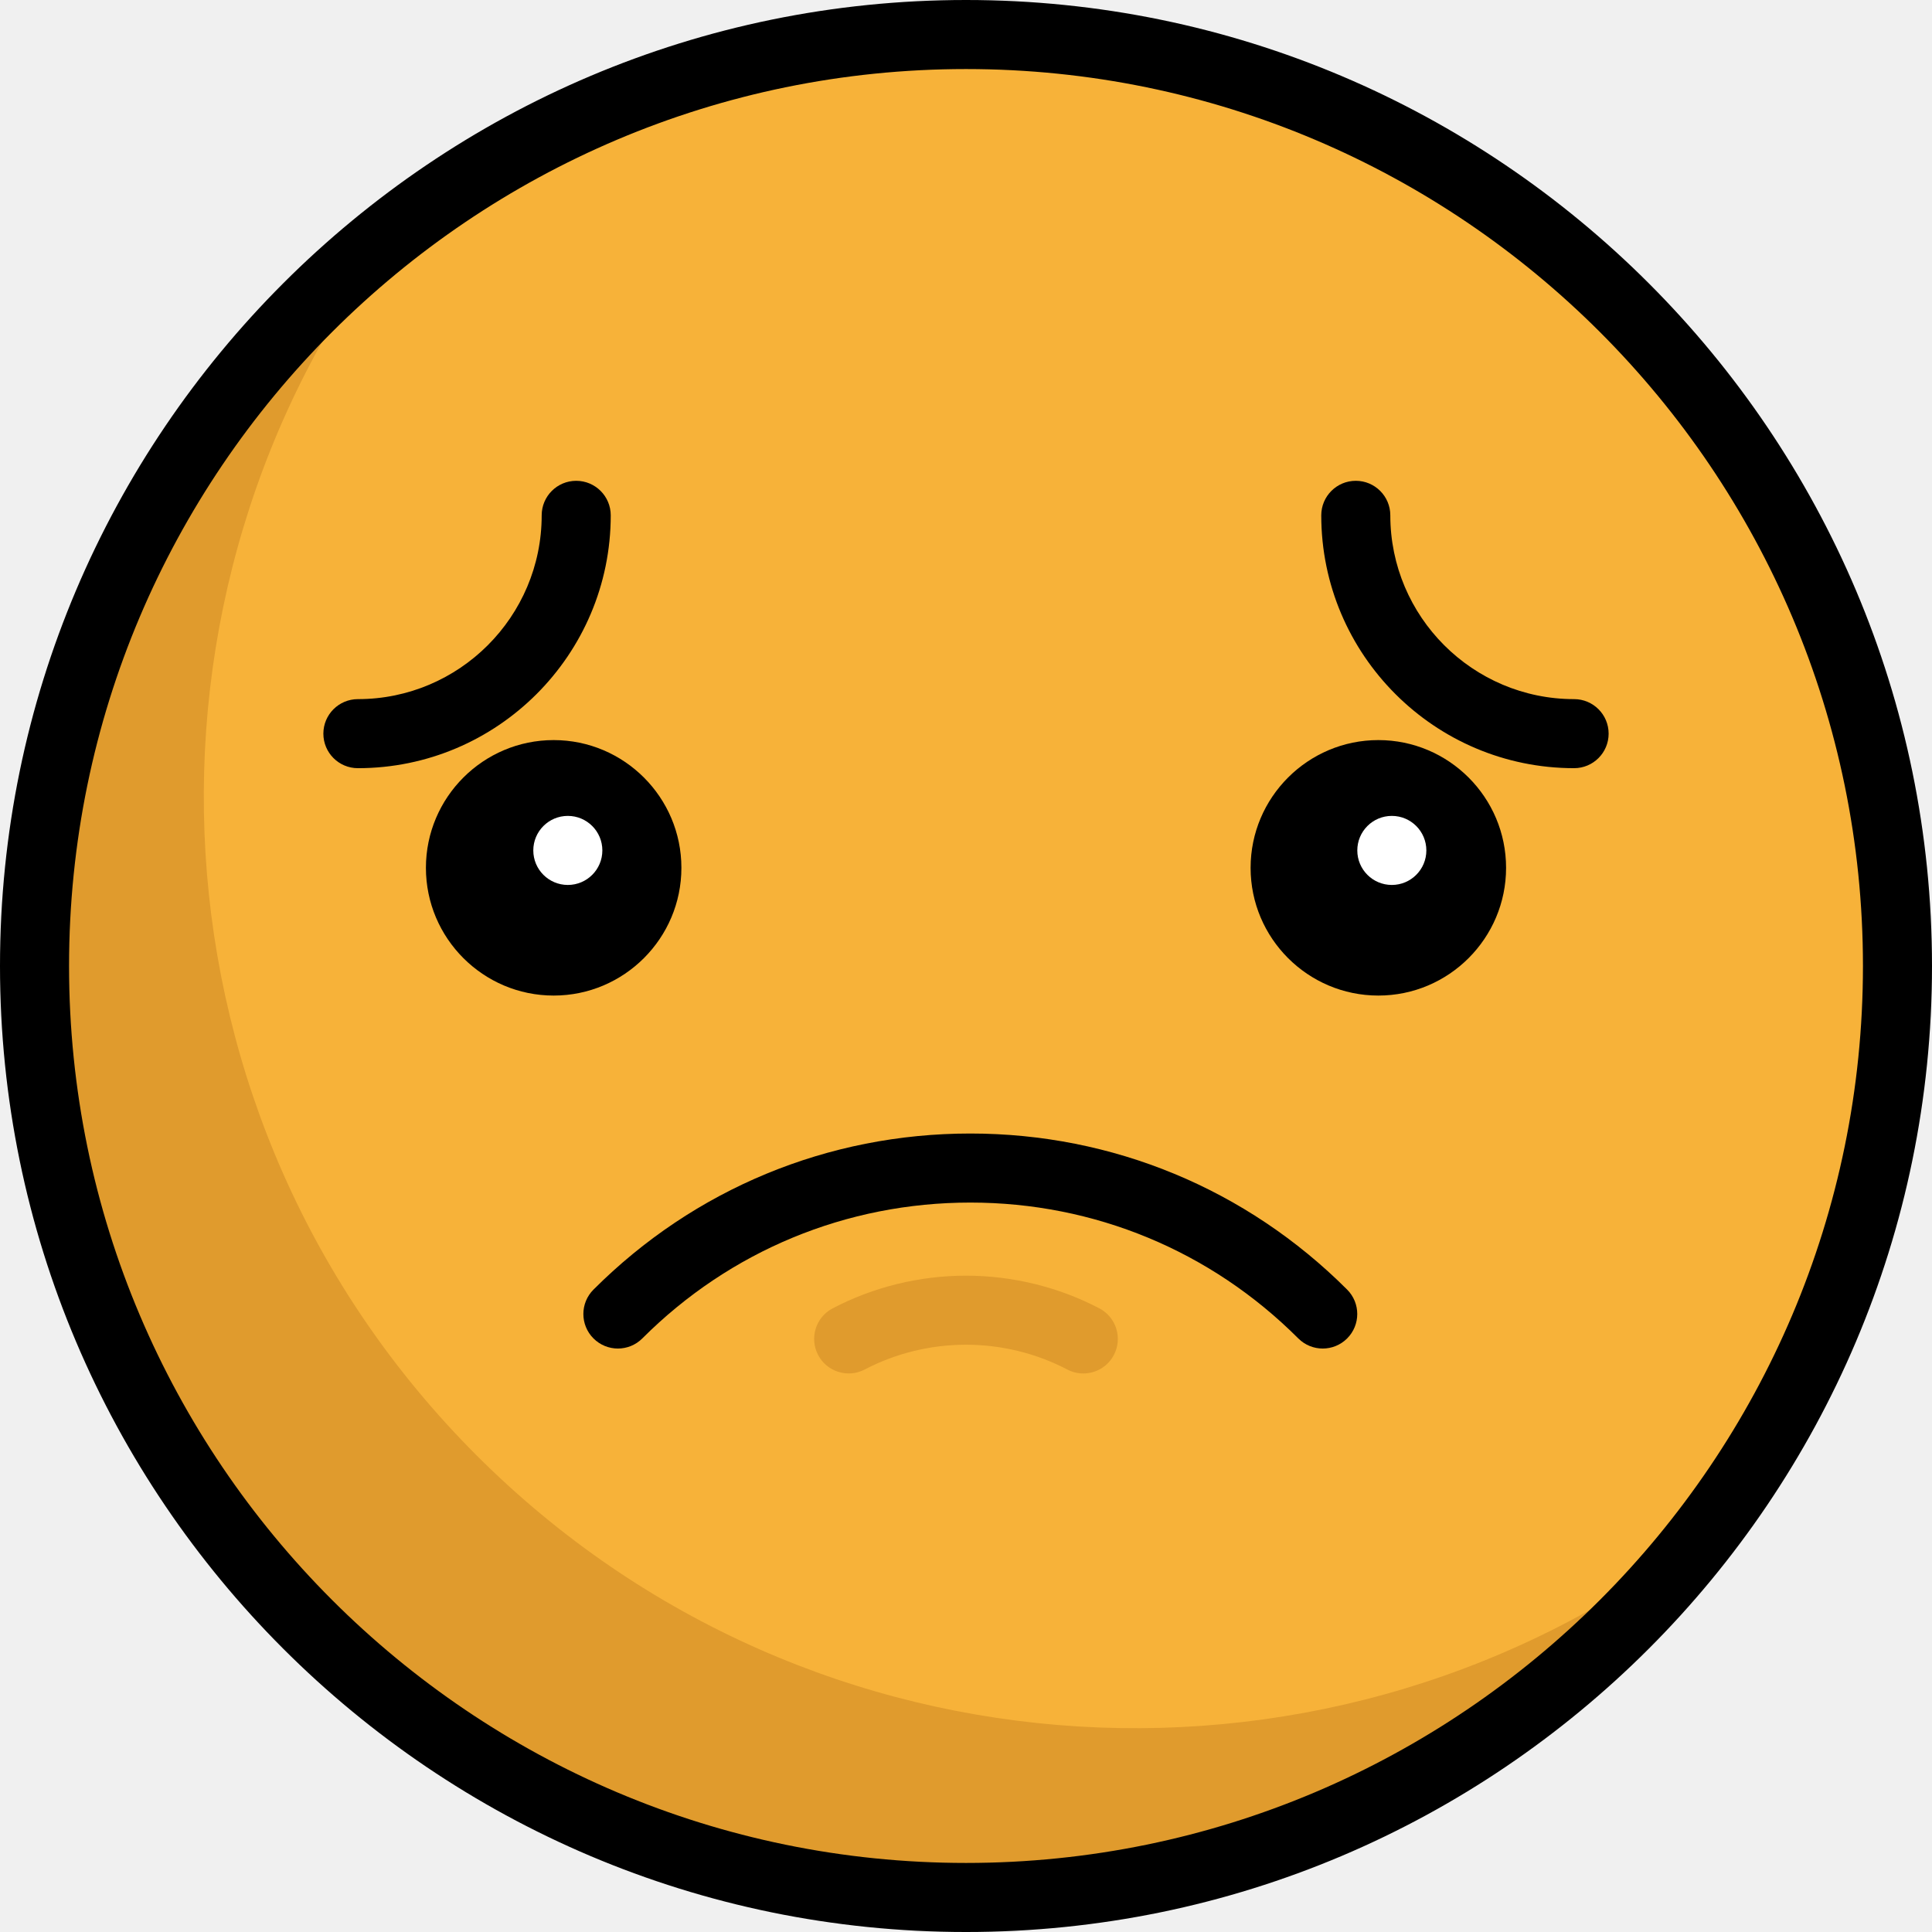
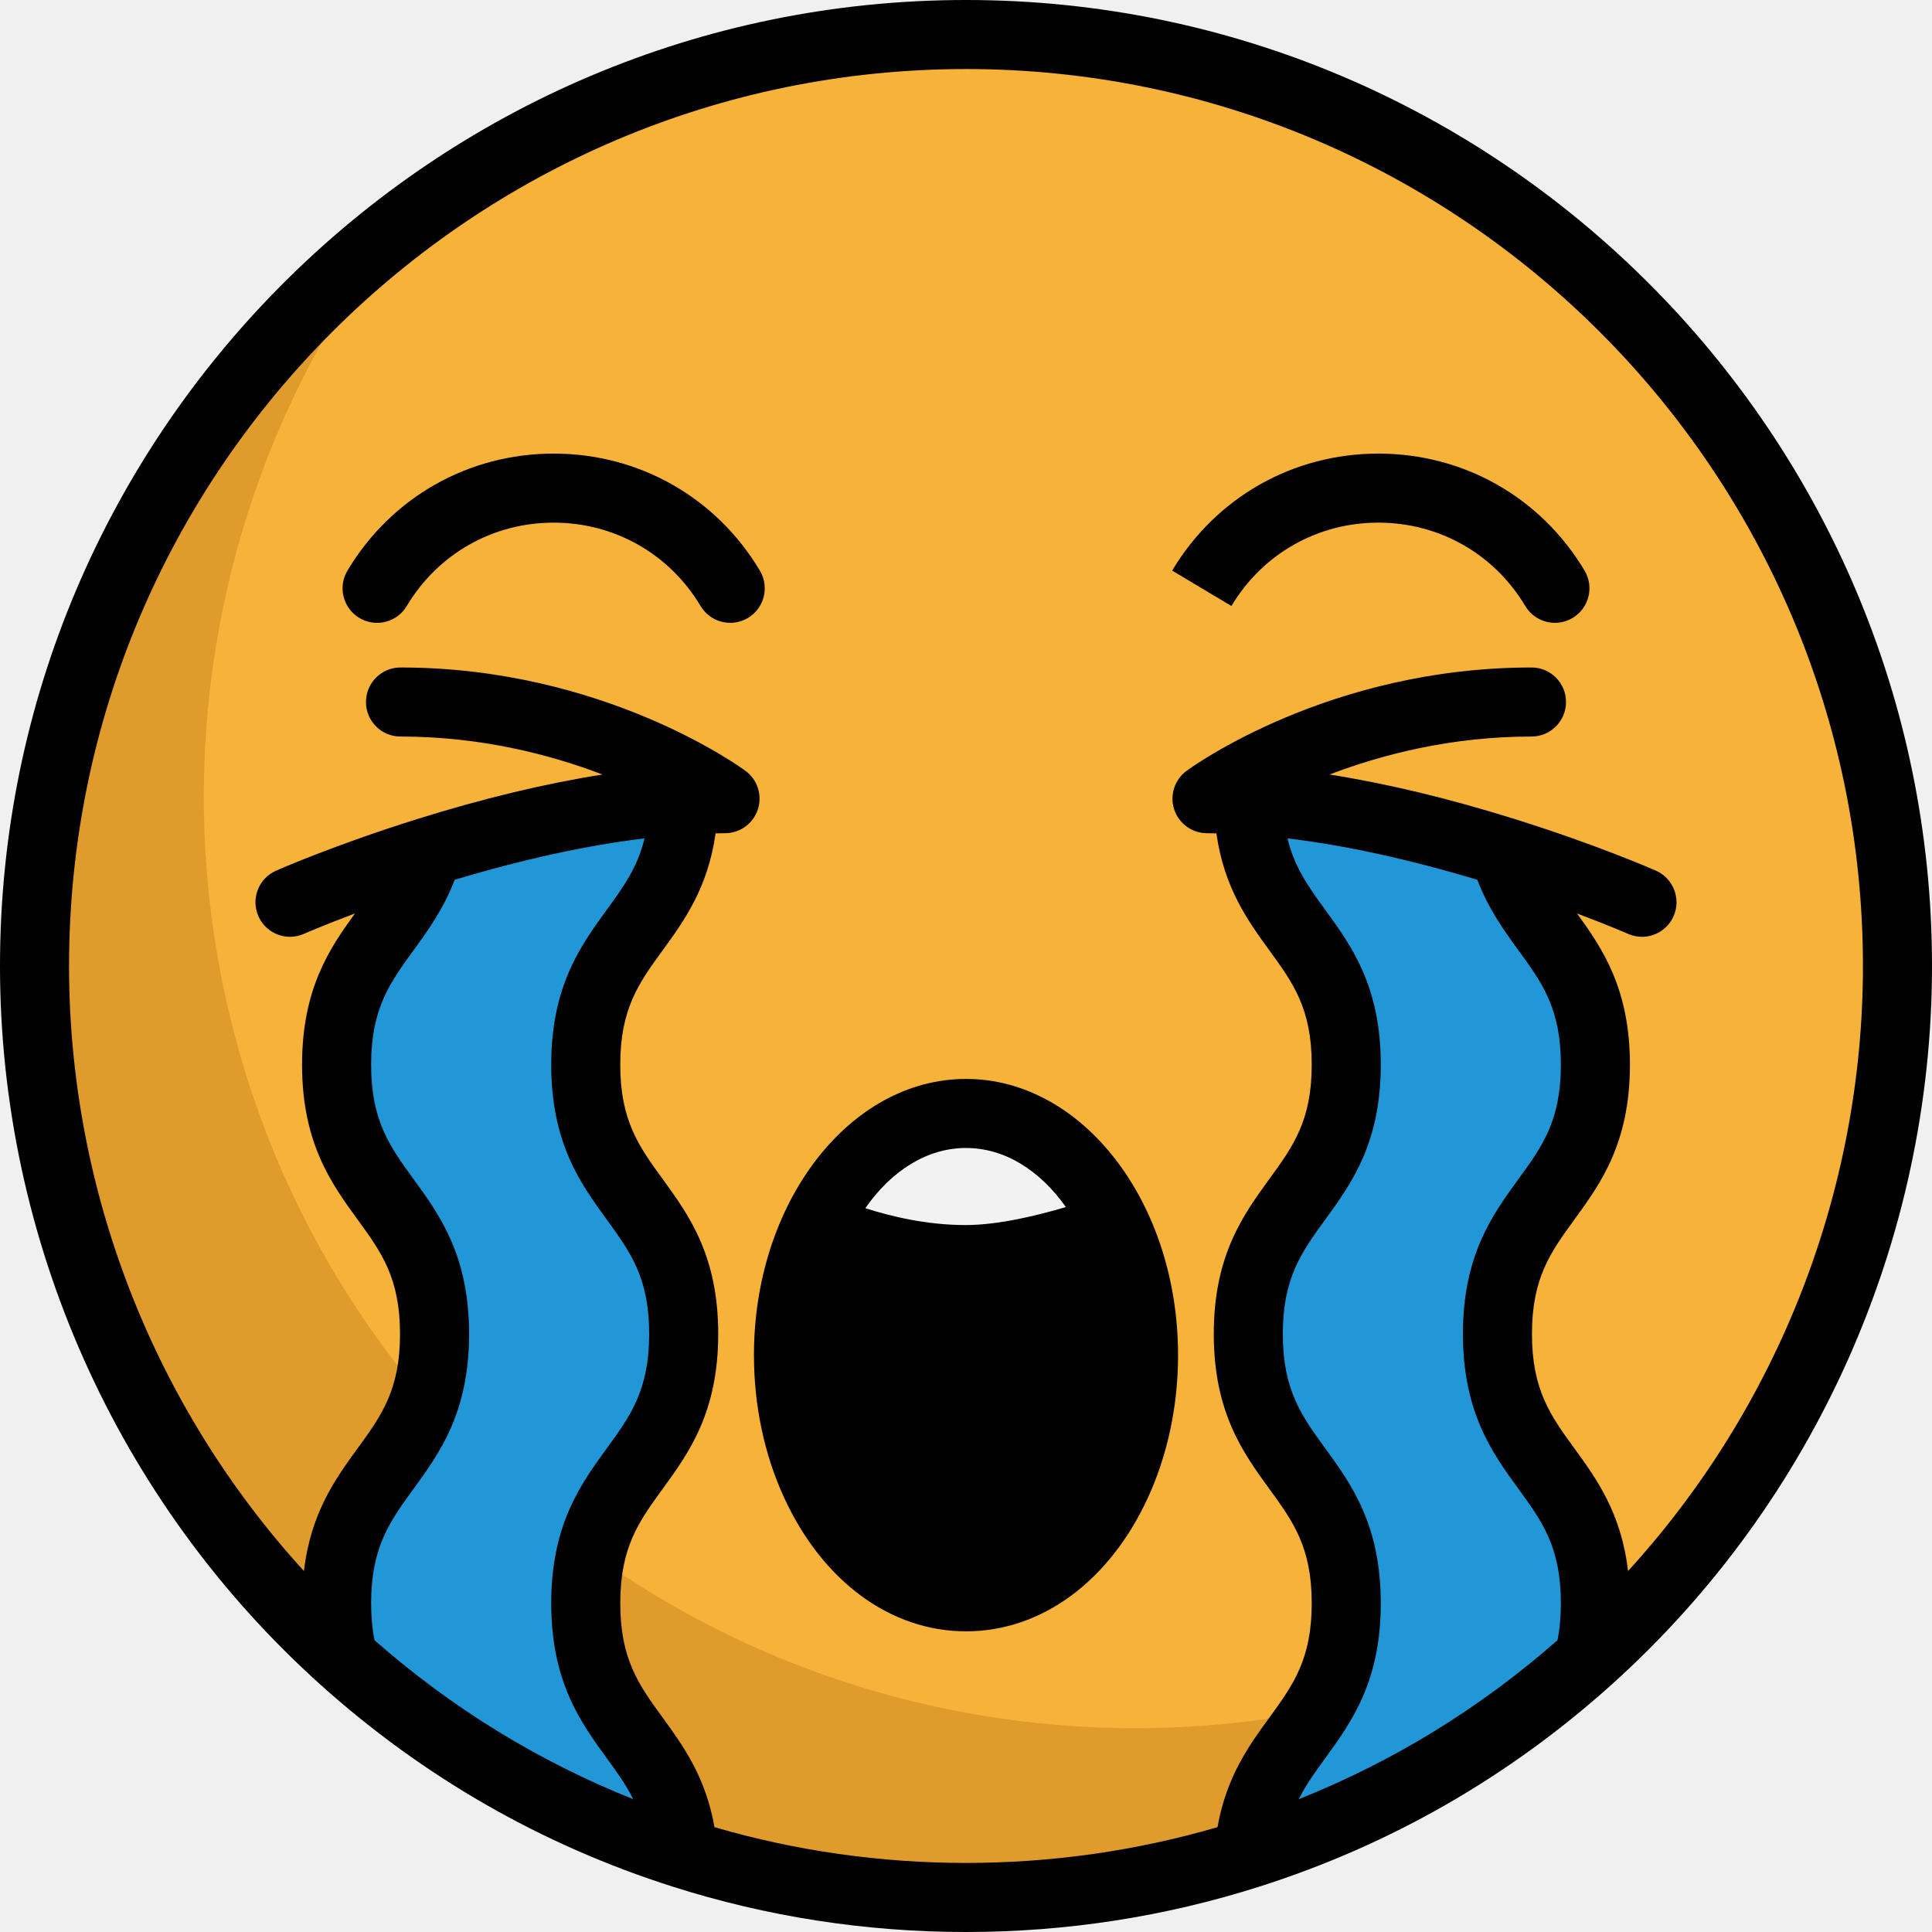
- <svg xmlns="http://www.w3.org/2000/svg" height="800px" width="800px" version="1.1" id="Layer_1" viewBox="0 0 512.001 512.001" xml:space="preserve">
-   <circle style="fill:#F7B239;" cx="256.004" cy="256.004" r="246.855" />
+ <svg xmlns="http://www.w3.org/2000/svg" height="800px" width="800px" version="1.1" id="Layer_1" viewBox="0 0 512 512" xml:space="preserve">
+   <circle style="fill:#F7B239;" cx="256.006" cy="256.006" r="246.856" />
+   <path style="fill:#E09B2D;" d="M126.309,385.698c-88.802-88.802-95.8-228.428-20.999-325.243  c-8.286,6.401-16.258,13.399-23.859,20.999c-96.402,96.402-96.402,252.7,0,349.102s252.7,96.402,349.102,0  c7.599-7.599,14.597-15.573,20.999-23.859C354.736,481.498,215.11,474.5,126.309,385.698z" />
+   <path d="M303.047,359.125c0,12.468-2.623,24.106-7.149,33.951c-8.308,18.08-23.069,30.096-39.892,30.096  s-31.584-12.016-39.892-30.096c-4.538-9.845-7.161-21.483-7.161-33.951c0-35.366,21.069-64.047,47.053-64.047  S303.047,323.758,303.047,359.125z" />
+   <path style="fill:#F2F2F2;" d="M216.102,325.173c8.308-18.08,23.069-30.096,39.892-30.096s31.584,12.017,39.892,30.096  c-1.465,0.298-22.757,8.599-39.892,8.627C235.186,333.836,217.882,325.535,216.102,325.173z" />
  <g>
-     <path style="fill:#E09B2D;" d="M126.306,385.694c-88.801-88.802-95.798-228.426-20.998-325.242   C97.023,66.853,89.051,73.85,81.45,81.45c-96.401,96.401-96.401,252.698,0,349.099s252.698,96.401,349.099,0   c7.599-7.599,14.597-15.573,20.999-23.858C354.733,481.492,215.108,474.494,126.306,385.694z" />
-     <path style="fill:#E09B2D;" d="M287.082,363.982c-1.431,0-2.882-0.337-4.237-1.046c-8.209-4.298-17.494-6.571-26.85-6.571   c-9.352,0-18.633,2.272-26.841,6.569c-4.474,2.345-10.005,0.616-12.351-3.861c-2.344-4.476-0.615-10.006,3.861-12.349   c10.817-5.664,23.034-8.658,35.331-8.658c12.299,0,24.52,2.994,35.337,8.658c4.477,2.343,6.206,7.874,3.862,12.349   C293.561,362.198,290.377,363.982,287.082,363.982z" />
+     <path style="fill:#2197D8;" d="M422.797,424.884c0,5.734-0.671,10.553-1.806,14.737c-25.704,23.106-56.276,40.893-89.996,51.628   c2.306-30.767,25.778-32.438,25.778-66.365c0-35.684-25.961-35.684-25.961-71.367s25.961-35.683,25.961-71.367   c0-35.257-25.363-35.671-25.948-70.123c23.85,1.537,48.53,7.71,67.89,13.773c5.941,21.642,24.082,26.534,24.082,56.349   c0,35.683-25.96,35.683-25.96,71.367S422.797,389.2,422.797,424.884z" />
+     <path style="fill:#2197D8;" d="M155.226,282.15c0,35.683,25.961,35.683,25.961,71.367s-25.96,35.683-25.96,71.367   c0,33.927,23.472,35.598,25.778,66.365c-33.719-10.736-64.291-28.522-89.996-51.628c-1.135-4.184-1.806-9.003-1.806-14.737   c0-35.684,25.96-35.684,25.96-71.367s-25.96-35.683-25.96-71.367c0-29.816,18.141-34.708,24.082-56.349   c19.361-6.063,44.04-12.236,67.89-13.773C180.589,246.478,155.226,246.893,155.226,282.15z" />
  </g>
-   <path d="M256.001,0C114.841,0,0,114.841,0,256.001s114.841,256.001,256.001,256.001S512.001,397.16,512.001,256.001  C512,114.841,397.16,0,256.001,0z M256.001,493.701c-131.069,0-237.702-106.631-237.702-237.7S124.932,18.299,256.001,18.299  s237.702,106.632,237.702,237.7C493.701,387.07,387.068,493.701,256.001,493.701z" />
-   <path d="M257.142,300.395c-37.723,0-73.189,14.69-99.863,41.364c-3.573,3.573-3.573,9.365,0,12.939c3.574,3.573,9.367,3.573,12.94,0  c23.217-23.218,54.087-36.005,86.923-36.005s63.706,12.787,86.923,36.005c1.787,1.787,4.128,2.68,6.471,2.68  c2.341,0,4.683-0.893,6.471-2.68c3.573-3.573,3.573-9.365,0-12.939C330.332,315.086,294.865,300.395,257.142,300.395z" />
-   <path d="M161.852,136.57c0-5.053-4.095-9.15-9.15-9.15s-9.15,4.097-9.15,9.15c0,26.857-21.849,48.707-48.707,48.707  c-5.054,0-9.15,4.097-9.15,9.15s4.095,9.15,9.15,9.15C131.792,203.575,161.852,173.517,161.852,136.57z" />
-   <path d="M417.155,185.276c-26.858,0-48.707-21.849-48.707-48.707c0-5.053-4.095-9.15-9.15-9.15c-5.054,0-9.15,4.097-9.15,9.15  c0,36.947,30.059,67.006,67.006,67.006c5.054,0,9.15-4.097,9.15-9.15C426.304,189.372,422.209,185.276,417.155,185.276z" />
-   <path d="M180.577,229.983c0-18.666-15.186-33.852-33.852-33.852s-33.852,15.186-33.852,33.852s15.186,33.852,33.852,33.852  S180.577,248.649,180.577,229.983z" />
-   <path d="M365.275,196.131c-18.666,0-33.852,15.186-33.852,33.852s15.186,33.852,33.852,33.852s33.852-15.186,33.852-33.852  S383.942,196.131,365.275,196.131z" />
-   <g>
-     <circle style="fill:#FFFFFF;" cx="150.48" cy="225.372" r="9.15" />
-     <circle style="fill:#FFFFFF;" cx="368.849" cy="225.372" r="9.15" />
-   </g>
+   <path d="M256.006,285.928c-30.99,0-56.203,32.836-56.203,73.197c0,13.36,2.767,26.424,7.998,37.772  c10.193,22.182,28.215,35.425,48.206,35.425s38.012-13.243,48.206-35.424c5.224-11.364,7.986-24.426,7.986-37.773  C312.197,318.764,286.989,285.928,256.006,285.928z M256.006,304.227c10.287,0,19.623,5.978,26.458,15.651  c-7.481,2.223-17.787,4.76-26.485,4.774c-0.039,0-0.077,0-0.117,0c-10.355,0-19.834-2.326-26.542-4.469  C236.175,310.328,245.607,304.227,256.006,304.227z M287.586,389.256c-7.128,15.508-18.934,24.767-31.58,24.767  c-12.646,0-24.451-9.258-31.583-24.777c-4.136-8.971-6.322-19.387-6.322-30.121c0-7.932,1.177-15.469,3.277-22.285  c7.914,2.7,20.351,6.112,34.484,6.111c0.048,0,0.099,0,0.148,0c11.716-0.02,24.445-3.252,34.521-6.407  c2.157,6.893,3.367,14.533,3.367,22.581C293.898,369.852,291.715,380.27,287.586,389.256z" />
+   <path d="M365.278,120.206c-22.617,0-43.046,11.592-54.646,31.007l15.71,9.385c8.265-13.834,22.82-22.093,38.936-22.094  c16.117,0,30.673,8.26,38.938,22.094c1.713,2.868,4.749,4.458,7.863,4.458c1.597,0,3.215-0.418,4.685-1.297  c4.338-2.592,5.753-8.209,3.162-12.547C408.325,131.798,387.896,120.206,365.278,120.206z" />
+   <path d="M201.372,151.215c-11.6-19.415-32.029-31.007-54.645-31.007c-0.001,0,0.001,0-0.001,0  c-22.615,0-43.046,11.593-54.646,31.007c-2.591,4.338-1.176,9.956,3.162,12.547c1.47,0.878,3.086,1.297,4.685,1.297  c3.113,0,6.15-1.591,7.863-4.458c8.265-13.834,22.822-22.094,38.938-22.094c16.116,0,30.671,8.26,38.936,22.094  c2.591,4.338,8.21,5.753,12.547,3.162C202.548,161.17,203.963,155.553,201.372,151.215z" />
+   <path d="M256.006,0C114.843,0,0,114.843,0,256.006c0,72.499,30.94,141.904,84.891,190.419  c27.234,24.481,58.637,42.494,93.335,53.541c25.053,7.985,51.221,12.034,77.78,12.034c26.551,0,52.715-4.049,77.767-12.034  c34.699-11.048,66.103-29.062,93.336-53.542l0.001-0.001C481.06,397.91,512,328.505,512,256.005C512,114.843,397.161,0,256.006,0z   M98.352,424.884c0-14.866,4.955-21.677,11.228-30.301c6.905-9.491,14.731-20.249,14.731-41.066  c0-20.817-7.826-31.575-14.731-41.066c-6.274-8.624-11.228-15.435-11.228-30.301c0-14.853,4.953-21.66,11.221-30.279  c3.783-5.199,7.981-10.982,10.916-18.71c18.159-5.463,35.014-9.139,50.313-10.98c-1.843,7.682-5.58,12.846-9.995,18.914  c-6.904,9.489-14.73,20.245-14.73,41.055c0,20.817,7.826,31.575,14.731,41.066c6.274,8.624,11.228,15.435,11.228,30.301  c0,14.866-4.955,21.677-11.228,30.301c-6.905,9.491-14.731,20.249-14.731,41.066c0,20.815,7.825,31.572,14.728,41.063  c2.627,3.611,5.075,6.989,7.015,10.854c-25.061-9.985-48.057-24.107-68.57-42.122C98.654,431.687,98.352,428.463,98.352,424.884z   M351.193,383.818c-6.274-8.624-11.23-15.435-11.23-30.301s4.957-21.677,11.23-30.301c6.905-9.491,14.731-20.249,14.731-41.066  c0-20.811-7.826-31.566-14.731-41.056c-4.416-6.068-8.152-11.233-9.995-18.914c15.292,1.84,32.149,5.517,50.313,10.98  c2.935,7.728,7.133,13.511,10.915,18.71c6.271,8.618,11.222,15.426,11.222,30.279c0,14.866-4.957,21.677-11.23,30.301  c-6.905,9.491-14.731,20.249-14.731,41.066s7.826,31.575,14.731,41.066c6.274,8.624,11.23,15.435,11.23,30.301  c0,3.577-0.301,6.802-0.9,9.795c-20.512,18.015-43.506,32.137-68.568,42.122c1.94-3.865,4.388-7.244,7.015-10.855  c6.904-9.491,14.728-20.249,14.728-41.063C365.923,404.065,358.097,393.308,351.193,383.818z M431.449,416.341  c-1.803-15.391-8.344-24.429-14.233-32.524c-6.274-8.624-11.23-15.435-11.23-30.301s4.957-21.677,11.23-30.301  c6.905-9.491,14.731-20.249,14.731-41.066c0-20.097-7.298-30.81-14.015-40.067c8.355,3.138,13.437,5.363,13.522,5.401  c1.199,0.528,2.452,0.778,3.684,0.778c3.516,0,6.868-2.037,8.376-5.462c2.039-4.624-0.057-10.024-4.681-12.063  c-0.629-0.278-15.663-6.873-37.384-13.67c-17.446-5.464-33.884-9.414-49.102-11.81c13.805-5.282,32.196-10.067,53.515-10.067  c5.054,0,9.15-4.097,9.15-9.15s-4.095-9.15-9.15-9.15c-53.614,0-89.902,26.284-91.42,27.402c-3.182,2.345-4.499,6.468-3.265,10.222  c1.235,3.755,4.74,6.294,8.692,6.294c0.822,0,1.659,0.028,2.489,0.041c2.045,14.478,8.352,23.194,14.037,31.007  c6.274,8.621,11.228,15.431,11.228,30.289c0,14.866-4.957,21.677-11.23,30.301c-6.905,9.491-14.731,20.249-14.731,41.066  c0,20.817,7.826,31.575,14.731,41.066c6.274,8.624,11.23,15.435,11.23,30.301c0,14.863-4.955,21.675-11.228,30.299  c-5.395,7.418-11.411,15.702-13.737,29.036c-21.558,6.289-43.949,9.483-66.653,9.483c-22.712,0-45.106-3.194-66.664-9.483  c-2.326-13.333-8.342-21.617-13.738-29.035c-6.273-8.624-11.227-15.436-11.227-30.3c0-14.866,4.955-21.677,11.228-30.301  c6.905-9.491,14.731-20.249,14.731-41.066c0-20.817-7.826-31.575-14.731-41.066c-6.274-8.624-11.228-15.435-11.228-30.301  c0-14.858,4.955-21.668,11.228-30.289c5.684-7.814,11.991-16.529,14.036-31.007c0.834-0.013,1.675-0.041,2.502-0.041  c3.953,0,7.458-2.539,8.692-6.294c1.235-3.755-0.082-7.878-3.265-10.222c-1.52-1.117-37.807-27.401-91.435-27.401  c-5.054,0-9.15,4.097-9.15,9.15s4.095,9.15,9.15,9.15c21.326,0,39.72,4.785,53.525,10.066c-15.224,2.396-31.663,6.346-49.109,11.81  c-21.722,6.796-36.757,13.393-37.387,13.67c-4.624,2.039-6.719,7.439-4.681,12.063c1.508,3.423,4.86,5.462,8.376,5.462  c1.233,0,2.486-0.251,3.685-0.78c0.085-0.038,5.152-2.261,13.522-5.403c-6.717,9.258-14.016,19.971-14.016,40.07  c0,20.817,7.826,31.575,14.731,41.066c6.274,8.624,11.228,15.435,11.228,30.301s-4.955,21.677-11.228,30.301  c-5.889,8.094-12.43,17.133-14.233,32.525c-39.796-43.601-62.25-100.842-62.25-160.337c0-131.072,106.634-237.707,237.707-237.707  c131.065,0,237.695,106.634,237.695,237.707C493.701,315.501,471.246,372.742,431.449,416.341z" />
</svg>
